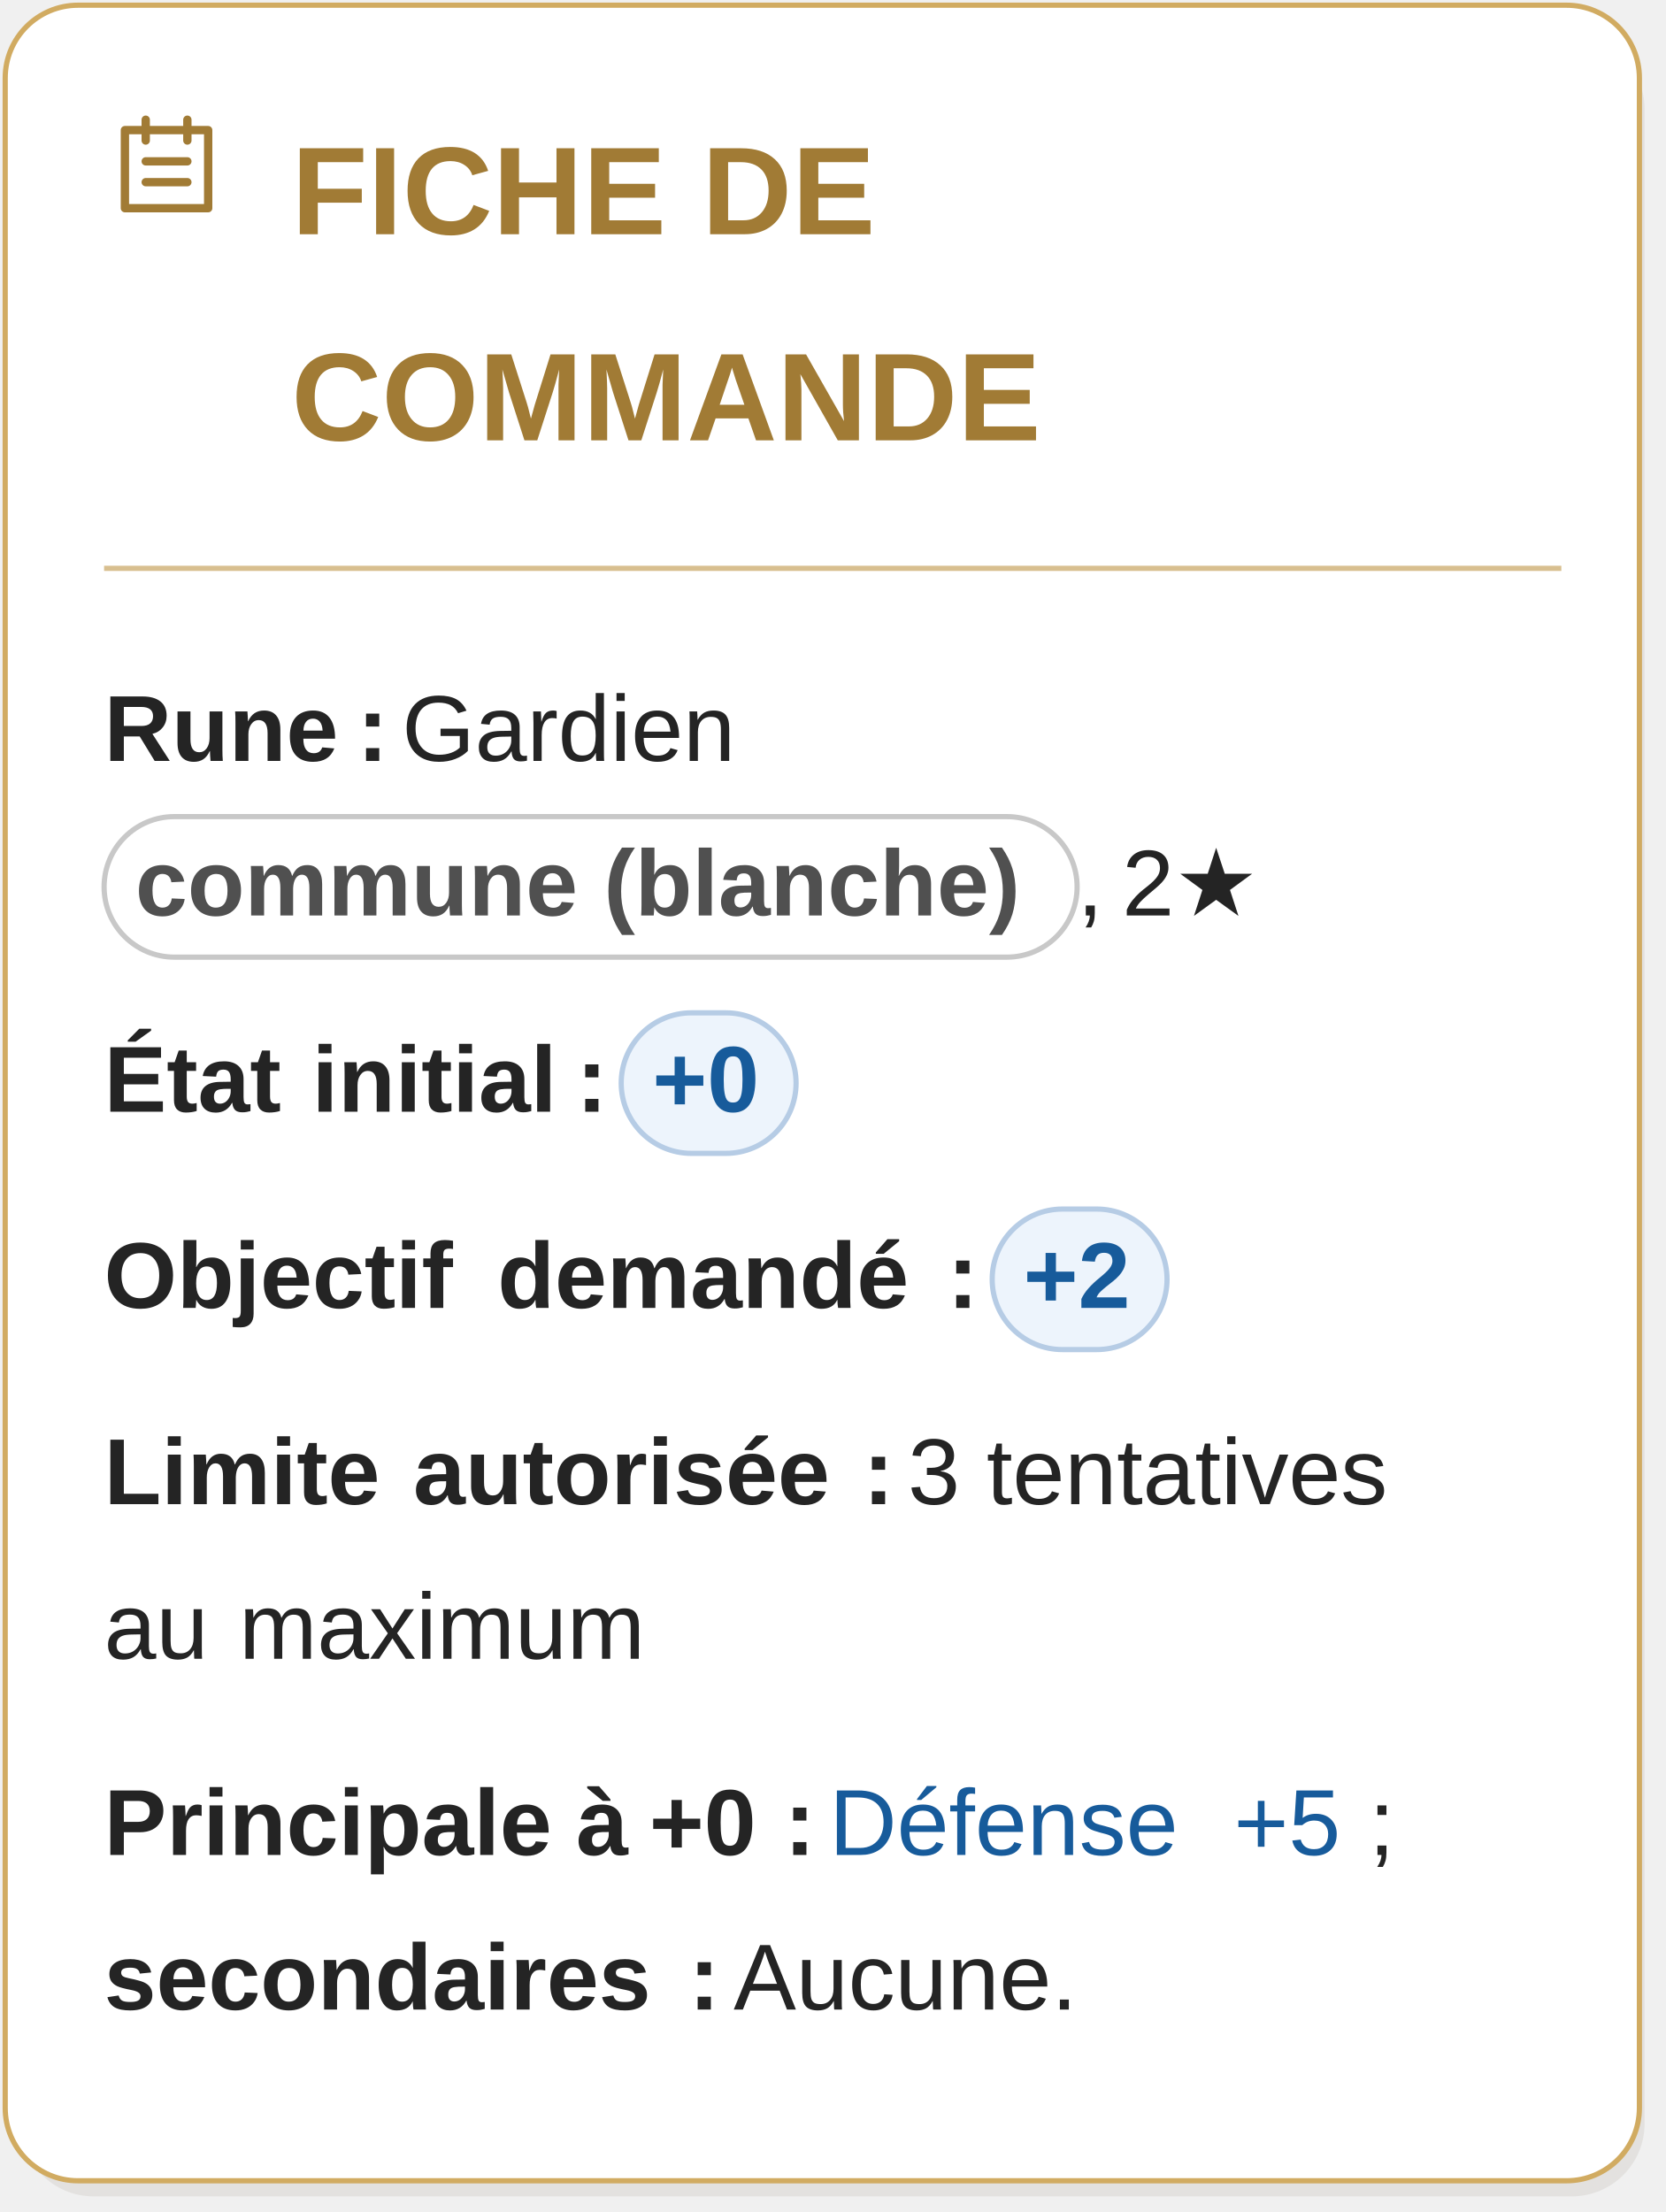
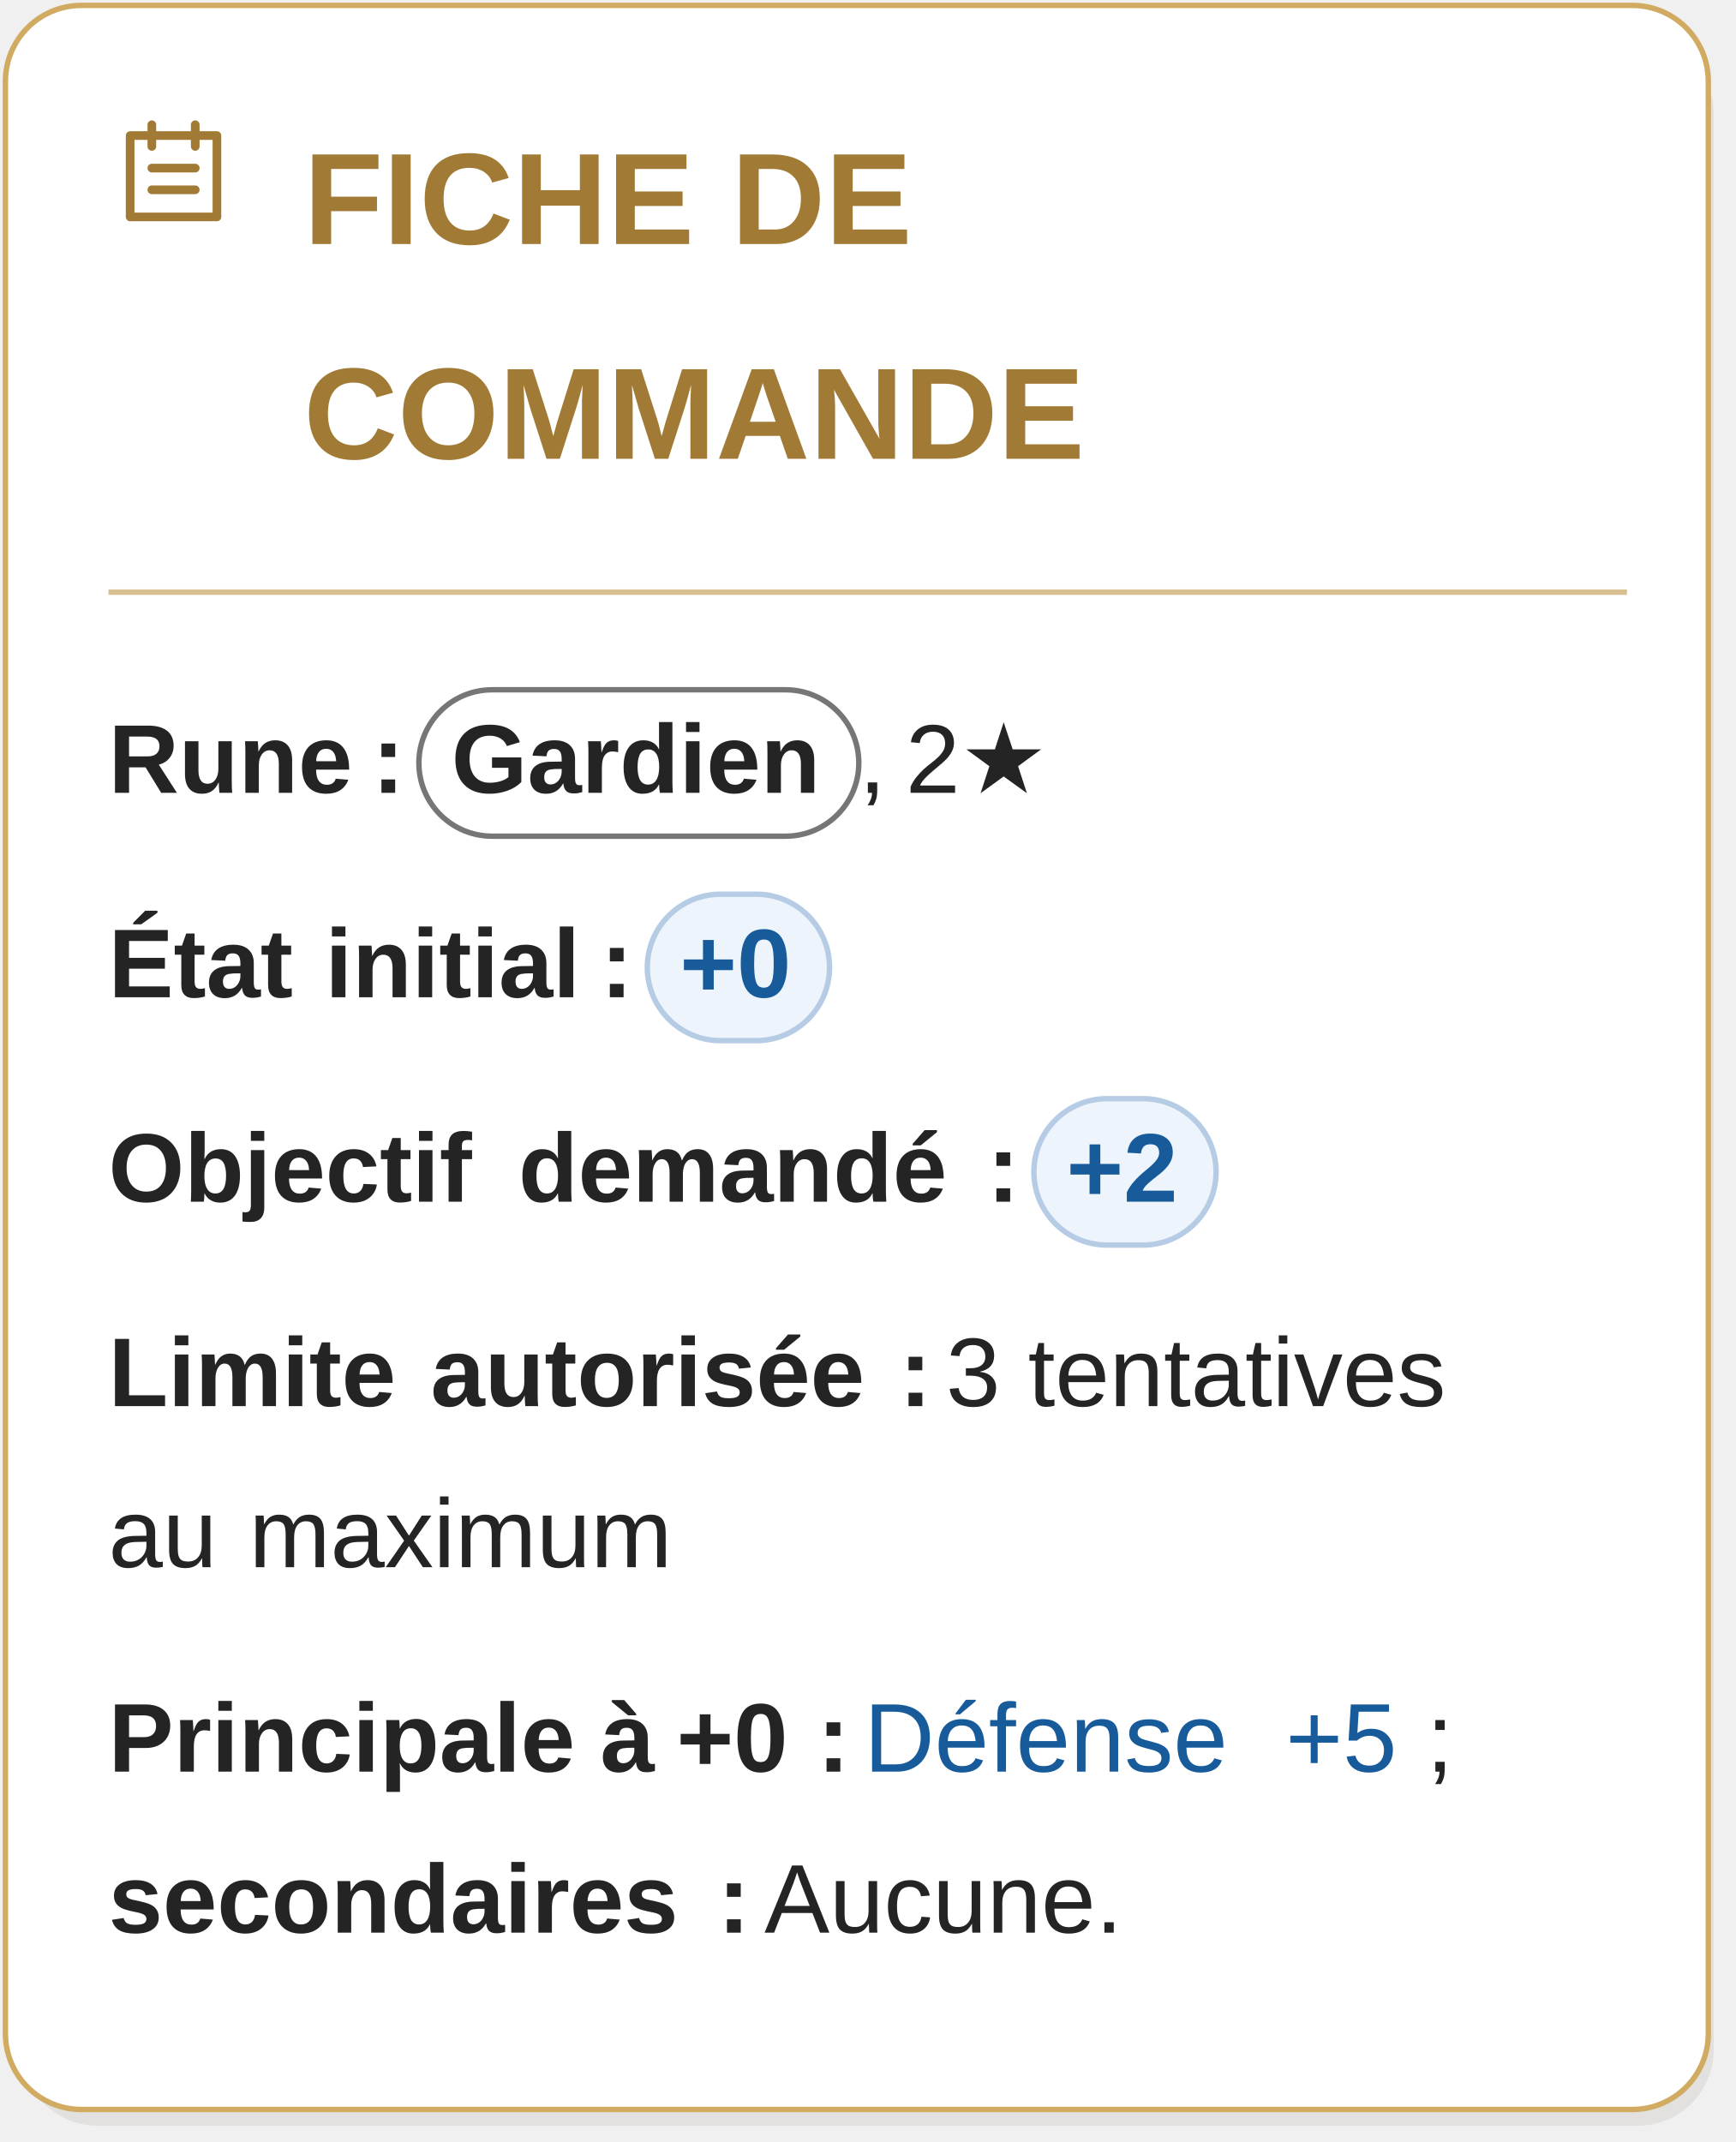
- <svg xmlns="http://www.w3.org/2000/svg" width="320" height="425" viewBox="0 0 320 425" font-family="Arial, sans-serif">
-   <rect x="4" y="7" width="312" height="415" rx="14" fill="#483615" opacity="0.08" />
-   <rect x="1" y="1" width="314" height="418" rx="14" fill="#FFFFFF" stroke="#D1AB61" />
+ <svg xmlns="http://www.w3.org/2000/svg" width="320" height="395" viewBox="0 0 320 395" font-family="Arial, sans-serif" role="img" aria-labelledby="fenetre-description">
+   <rect x="4" y="7" width="312" height="385" rx="14" fill="#483615" opacity="0.08" />
+   <rect x="1" y="1" width="314" height="388" rx="14" fill="#FFFFFF" stroke="#D1AB61" />
  <g transform="translate(20 20)" fill="none" stroke="#A17B35" stroke-width="1.6" stroke-linecap="round" stroke-linejoin="round">
    <path d="M4 5h16v15H4Z M8 3v4 M16 3v4 M8 11h8 M8 15h8" />
  </g>
  <text x="56.00" y="45.00" font-size="24" font-weight="700" fill="#A17B35" textLength="73.44" lengthAdjust="spacingAndGlyphs" xml:space="preserve">FICHE</text>
  <text x="129.44" y="45.00" font-size="24" font-weight="700" fill="#A17B35" textLength="5.40" lengthAdjust="spacingAndGlyphs" xml:space="preserve"> </text>
  <text x="134.84" y="45.00" font-size="24" font-weight="700" fill="#A17B35" textLength="33.48" lengthAdjust="spacingAndGlyphs" xml:space="preserve">DE</text>
  <text x="56.00" y="84.60" font-size="24" font-weight="700" fill="#A17B35" textLength="149.04" lengthAdjust="spacingAndGlyphs" xml:space="preserve">COMMANDE</text>
  <path d="M20 109.2h280" stroke="#D8BF8F" />
  <text x="20.00" y="146.20" font-size="18" font-weight="700" fill="#242424" textLength="44.28" lengthAdjust="spacingAndGlyphs" xml:space="preserve">Rune</text>
  <text x="64.28" y="146.20" font-size="18" font-weight="700" fill="#242424" textLength="4.32" lengthAdjust="spacingAndGlyphs" xml:space="preserve"> </text>
  <text x="68.60" y="146.20" font-size="18" font-weight="700" fill="#242424" textLength="4.32" lengthAdjust="spacingAndGlyphs" xml:space="preserve">:</text>
  <text x="72.92" y="146.20" font-size="18" font-weight="400" fill="#242424" textLength="4.32" lengthAdjust="spacingAndGlyphs" xml:space="preserve"> </text>
-   <text x="77.24" y="146.20" font-size="18" font-weight="400" fill="#242424" textLength="69.12" lengthAdjust="spacingAndGlyphs" xml:space="preserve">Gardien</text>
-   <rect x="20.00" y="156.90" width="186.96" height="27" rx="13.5" fill="#FFFFFF" stroke="#c8c8c8" />
-   <text x="26.00" y="175.90" font-size="18" font-weight="700" fill="#505050" textLength="174.96" lengthAdjust="spacingAndGlyphs" xml:space="preserve">commune (blanche)</text>
-   <text x="206.96" y="175.90" font-size="18" font-weight="400" fill="#242424" textLength="4.32" lengthAdjust="spacingAndGlyphs" xml:space="preserve">,</text>
-   <text x="211.28" y="175.90" font-size="18" font-weight="400" fill="#242424" textLength="4.32" lengthAdjust="spacingAndGlyphs" xml:space="preserve"> </text>
-   <text x="215.60" y="175.90" font-size="18" font-weight="400" fill="#242424" textLength="20.52" lengthAdjust="spacingAndGlyphs" xml:space="preserve">2★</text>
-   <text x="20.00" y="213.60" font-size="18" font-weight="700" fill="#242424" textLength="35.64" lengthAdjust="spacingAndGlyphs" xml:space="preserve">État</text>
-   <text x="55.64" y="213.60" font-size="18" font-weight="700" fill="#242424" textLength="4.32" lengthAdjust="spacingAndGlyphs" xml:space="preserve"> </text>
-   <text x="59.96" y="213.60" font-size="18" font-weight="700" fill="#242424" textLength="46.44" lengthAdjust="spacingAndGlyphs" xml:space="preserve">initial</text>
-   <text x="106.40" y="213.60" font-size="18" font-weight="700" fill="#242424" textLength="4.32" lengthAdjust="spacingAndGlyphs" xml:space="preserve"> </text>
-   <text x="110.72" y="213.60" font-size="18" font-weight="700" fill="#242424" textLength="4.32" lengthAdjust="spacingAndGlyphs" xml:space="preserve">:</text>
-   <text x="115.04" y="213.60" font-size="18" font-weight="400" fill="#242424" textLength="4.32" lengthAdjust="spacingAndGlyphs" xml:space="preserve"> </text>
-   <rect x="119.36" y="194.60" width="33.60" height="27" rx="13.5" fill="#edf4fc" stroke="#b6cce5" />
-   <text x="125.36" y="213.60" font-size="18" font-weight="700" fill="#175b9b" textLength="21.60" lengthAdjust="spacingAndGlyphs" xml:space="preserve">+0</text>
-   <text x="20.00" y="251.30" font-size="18" font-weight="700" fill="#242424" textLength="71.28" lengthAdjust="spacingAndGlyphs" xml:space="preserve">Objectif</text>
-   <text x="91.28" y="251.30" font-size="18" font-weight="700" fill="#242424" textLength="4.32" lengthAdjust="spacingAndGlyphs" xml:space="preserve"> </text>
-   <text x="95.60" y="251.30" font-size="18" font-weight="700" fill="#242424" textLength="82.08" lengthAdjust="spacingAndGlyphs" xml:space="preserve">demandé</text>
-   <text x="177.68" y="251.30" font-size="18" font-weight="700" fill="#242424" textLength="4.32" lengthAdjust="spacingAndGlyphs" xml:space="preserve"> </text>
-   <text x="182.00" y="251.30" font-size="18" font-weight="700" fill="#242424" textLength="4.32" lengthAdjust="spacingAndGlyphs" xml:space="preserve">:</text>
-   <text x="186.32" y="251.30" font-size="18" font-weight="400" fill="#242424" textLength="4.32" lengthAdjust="spacingAndGlyphs" xml:space="preserve"> </text>
-   <rect x="190.64" y="232.30" width="33.60" height="27" rx="13.5" fill="#edf4fc" stroke="#b6cce5" />
-   <text x="196.64" y="251.30" font-size="18" font-weight="700" fill="#175b9b" textLength="21.60" lengthAdjust="spacingAndGlyphs" xml:space="preserve">+2</text>
-   <text x="20.00" y="289.00" font-size="18" font-weight="700" fill="#242424" textLength="55.08" lengthAdjust="spacingAndGlyphs" xml:space="preserve">Limite</text>
-   <text x="75.08" y="289.00" font-size="18" font-weight="700" fill="#242424" textLength="4.32" lengthAdjust="spacingAndGlyphs" xml:space="preserve"> </text>
-   <text x="79.40" y="289.00" font-size="18" font-weight="700" fill="#242424" textLength="82.08" lengthAdjust="spacingAndGlyphs" xml:space="preserve">autorisée</text>
-   <text x="161.48" y="289.00" font-size="18" font-weight="700" fill="#242424" textLength="4.32" lengthAdjust="spacingAndGlyphs" xml:space="preserve"> </text>
-   <text x="165.80" y="289.00" font-size="18" font-weight="700" fill="#242424" textLength="4.32" lengthAdjust="spacingAndGlyphs" xml:space="preserve">:</text>
-   <text x="170.12" y="289.00" font-size="18" font-weight="400" fill="#242424" textLength="4.32" lengthAdjust="spacingAndGlyphs" xml:space="preserve"> </text>
-   <text x="174.44" y="289.00" font-size="18" font-weight="400" fill="#242424" textLength="10.80" lengthAdjust="spacingAndGlyphs" xml:space="preserve">3</text>
-   <text x="185.24" y="289.00" font-size="18" font-weight="400" fill="#242424" textLength="4.32" lengthAdjust="spacingAndGlyphs" xml:space="preserve"> </text>
-   <text x="189.56" y="289.00" font-size="18" font-weight="400" fill="#242424" textLength="89.64" lengthAdjust="spacingAndGlyphs" xml:space="preserve">tentatives</text>
-   <text x="20.00" y="318.70" font-size="18" font-weight="400" fill="#242424" textLength="21.60" lengthAdjust="spacingAndGlyphs" xml:space="preserve">au</text>
-   <text x="41.60" y="318.70" font-size="18" font-weight="400" fill="#242424" textLength="4.32" lengthAdjust="spacingAndGlyphs" xml:space="preserve"> </text>
-   <text x="45.92" y="318.70" font-size="18" font-weight="400" fill="#242424" textLength="84.24" lengthAdjust="spacingAndGlyphs" xml:space="preserve">maximum</text>
-   <text x="20.00" y="356.40" font-size="18" font-weight="700" fill="#242424" textLength="86.40" lengthAdjust="spacingAndGlyphs" xml:space="preserve">Principale</text>
-   <text x="106.40" y="356.40" font-size="18" font-weight="700" fill="#242424" textLength="4.32" lengthAdjust="spacingAndGlyphs" xml:space="preserve"> </text>
-   <text x="110.72" y="356.40" font-size="18" font-weight="700" fill="#242424" textLength="9.72" lengthAdjust="spacingAndGlyphs" xml:space="preserve">à</text>
-   <text x="120.44" y="356.40" font-size="18" font-weight="700" fill="#242424" textLength="4.32" lengthAdjust="spacingAndGlyphs" xml:space="preserve"> </text>
-   <text x="124.76" y="356.40" font-size="18" font-weight="700" fill="#242424" textLength="21.60" lengthAdjust="spacingAndGlyphs" xml:space="preserve">+0</text>
-   <text x="146.36" y="356.40" font-size="18" font-weight="700" fill="#242424" textLength="4.32" lengthAdjust="spacingAndGlyphs" xml:space="preserve"> </text>
-   <text x="150.68" y="356.40" font-size="18" font-weight="700" fill="#242424" textLength="4.32" lengthAdjust="spacingAndGlyphs" xml:space="preserve">:</text>
-   <text x="155.00" y="356.40" font-size="18" font-weight="400" fill="#242424" textLength="4.32" lengthAdjust="spacingAndGlyphs" xml:space="preserve"> </text>
-   <text x="159.32" y="356.40" font-size="18" font-weight="400" fill="#175b9b" textLength="73.44" lengthAdjust="spacingAndGlyphs" xml:space="preserve">Défense</text>
-   <text x="232.76" y="356.40" font-size="18" font-weight="400" fill="#175b9b" textLength="4.32" lengthAdjust="spacingAndGlyphs" xml:space="preserve"> </text>
-   <text x="237.08" y="356.40" font-size="18" font-weight="400" fill="#175b9b" textLength="21.60" lengthAdjust="spacingAndGlyphs" xml:space="preserve">+5</text>
-   <text x="258.68" y="356.40" font-size="18" font-weight="400" fill="#242424" textLength="4.32" lengthAdjust="spacingAndGlyphs" xml:space="preserve"> </text>
-   <text x="263.00" y="356.40" font-size="18" font-weight="400" fill="#242424" textLength="4.32" lengthAdjust="spacingAndGlyphs" xml:space="preserve">;</text>
-   <text x="20.00" y="386.10" font-size="18" font-weight="700" fill="#242424" textLength="108.00" lengthAdjust="spacingAndGlyphs" xml:space="preserve">secondaires</text>
-   <text x="128.00" y="386.10" font-size="18" font-weight="700" fill="#242424" textLength="4.32" lengthAdjust="spacingAndGlyphs" xml:space="preserve"> </text>
-   <text x="132.32" y="386.10" font-size="18" font-weight="700" fill="#242424" textLength="4.32" lengthAdjust="spacingAndGlyphs" xml:space="preserve">:</text>
-   <text x="136.64" y="386.10" font-size="18" font-weight="400" fill="#242424" textLength="4.32" lengthAdjust="spacingAndGlyphs" xml:space="preserve"> </text>
-   <text x="140.96" y="386.10" font-size="18" font-weight="400" fill="#242424" textLength="71.28" lengthAdjust="spacingAndGlyphs" xml:space="preserve">Aucune.</text>
+   <rect x="77.24" y="127.20" width="81.12" height="27" rx="13.5" fill="#FFFFFF" stroke="#767676" />
+   <text x="83.24" y="146.20" font-size="18" font-weight="700" fill="#242424" textLength="69.12" lengthAdjust="spacingAndGlyphs" xml:space="preserve">Gardien</text>
+   <text x="158.36" y="146.20" font-size="18" font-weight="400" fill="#242424" textLength="4.32" lengthAdjust="spacingAndGlyphs" xml:space="preserve">,</text>
+   <text x="162.68" y="146.20" font-size="18" font-weight="400" fill="#242424" textLength="4.32" lengthAdjust="spacingAndGlyphs" xml:space="preserve"> </text>
+   <text x="167.00" y="146.20" font-size="18" font-weight="400" fill="#242424" textLength="20.52" lengthAdjust="spacingAndGlyphs" xml:space="preserve">2★</text>
+   <text x="20.00" y="183.90" font-size="18" font-weight="700" fill="#242424" textLength="35.64" lengthAdjust="spacingAndGlyphs" xml:space="preserve">État</text>
+   <text x="55.64" y="183.90" font-size="18" font-weight="700" fill="#242424" textLength="4.32" lengthAdjust="spacingAndGlyphs" xml:space="preserve"> </text>
+   <text x="59.96" y="183.90" font-size="18" font-weight="700" fill="#242424" textLength="46.44" lengthAdjust="spacingAndGlyphs" xml:space="preserve">initial</text>
+   <text x="106.40" y="183.90" font-size="18" font-weight="700" fill="#242424" textLength="4.32" lengthAdjust="spacingAndGlyphs" xml:space="preserve"> </text>
+   <text x="110.72" y="183.90" font-size="18" font-weight="700" fill="#242424" textLength="4.32" lengthAdjust="spacingAndGlyphs" xml:space="preserve">:</text>
+   <text x="115.04" y="183.90" font-size="18" font-weight="400" fill="#242424" textLength="4.32" lengthAdjust="spacingAndGlyphs" xml:space="preserve"> </text>
+   <rect x="119.36" y="164.90" width="33.60" height="27" rx="13.5" fill="#edf4fc" stroke="#b6cce5" />
+   <text x="125.36" y="183.90" font-size="18" font-weight="700" fill="#175b9b" textLength="21.60" lengthAdjust="spacingAndGlyphs" xml:space="preserve">+0</text>
+   <text x="20.00" y="221.60" font-size="18" font-weight="700" fill="#242424" textLength="71.28" lengthAdjust="spacingAndGlyphs" xml:space="preserve">Objectif</text>
+   <text x="91.28" y="221.60" font-size="18" font-weight="700" fill="#242424" textLength="4.32" lengthAdjust="spacingAndGlyphs" xml:space="preserve"> </text>
+   <text x="95.60" y="221.60" font-size="18" font-weight="700" fill="#242424" textLength="82.08" lengthAdjust="spacingAndGlyphs" xml:space="preserve">demandé</text>
+   <text x="177.68" y="221.60" font-size="18" font-weight="700" fill="#242424" textLength="4.32" lengthAdjust="spacingAndGlyphs" xml:space="preserve"> </text>
+   <text x="182.00" y="221.60" font-size="18" font-weight="700" fill="#242424" textLength="4.32" lengthAdjust="spacingAndGlyphs" xml:space="preserve">:</text>
+   <text x="186.32" y="221.60" font-size="18" font-weight="400" fill="#242424" textLength="4.32" lengthAdjust="spacingAndGlyphs" xml:space="preserve"> </text>
+   <rect x="190.64" y="202.60" width="33.60" height="27" rx="13.5" fill="#edf4fc" stroke="#b6cce5" />
+   <text x="196.64" y="221.60" font-size="18" font-weight="700" fill="#175b9b" textLength="21.60" lengthAdjust="spacingAndGlyphs" xml:space="preserve">+2</text>
+   <text x="20.00" y="259.30" font-size="18" font-weight="700" fill="#242424" textLength="55.08" lengthAdjust="spacingAndGlyphs" xml:space="preserve">Limite</text>
+   <text x="75.08" y="259.30" font-size="18" font-weight="700" fill="#242424" textLength="4.32" lengthAdjust="spacingAndGlyphs" xml:space="preserve"> </text>
+   <text x="79.40" y="259.30" font-size="18" font-weight="700" fill="#242424" textLength="82.08" lengthAdjust="spacingAndGlyphs" xml:space="preserve">autorisée</text>
+   <text x="161.48" y="259.30" font-size="18" font-weight="700" fill="#242424" textLength="4.32" lengthAdjust="spacingAndGlyphs" xml:space="preserve"> </text>
+   <text x="165.80" y="259.30" font-size="18" font-weight="700" fill="#242424" textLength="4.32" lengthAdjust="spacingAndGlyphs" xml:space="preserve">:</text>
+   <text x="170.12" y="259.30" font-size="18" font-weight="400" fill="#242424" textLength="4.32" lengthAdjust="spacingAndGlyphs" xml:space="preserve"> </text>
+   <text x="174.44" y="259.30" font-size="18" font-weight="400" fill="#242424" textLength="10.80" lengthAdjust="spacingAndGlyphs" xml:space="preserve">3</text>
+   <text x="185.24" y="259.30" font-size="18" font-weight="400" fill="#242424" textLength="4.32" lengthAdjust="spacingAndGlyphs" xml:space="preserve"> </text>
+   <text x="189.56" y="259.30" font-size="18" font-weight="400" fill="#242424" textLength="89.64" lengthAdjust="spacingAndGlyphs" xml:space="preserve">tentatives</text>
+   <text x="20.00" y="289.00" font-size="18" font-weight="400" fill="#242424" textLength="21.60" lengthAdjust="spacingAndGlyphs" xml:space="preserve">au</text>
+   <text x="41.60" y="289.00" font-size="18" font-weight="400" fill="#242424" textLength="4.32" lengthAdjust="spacingAndGlyphs" xml:space="preserve"> </text>
+   <text x="45.92" y="289.00" font-size="18" font-weight="400" fill="#242424" textLength="84.24" lengthAdjust="spacingAndGlyphs" xml:space="preserve">maximum</text>
+   <text x="20.00" y="326.70" font-size="18" font-weight="700" fill="#242424" textLength="86.40" lengthAdjust="spacingAndGlyphs" xml:space="preserve">Principale</text>
+   <text x="106.40" y="326.70" font-size="18" font-weight="700" fill="#242424" textLength="4.32" lengthAdjust="spacingAndGlyphs" xml:space="preserve"> </text>
+   <text x="110.72" y="326.70" font-size="18" font-weight="700" fill="#242424" textLength="9.72" lengthAdjust="spacingAndGlyphs" xml:space="preserve">à</text>
+   <text x="120.44" y="326.70" font-size="18" font-weight="700" fill="#242424" textLength="4.32" lengthAdjust="spacingAndGlyphs" xml:space="preserve"> </text>
+   <text x="124.76" y="326.70" font-size="18" font-weight="700" fill="#242424" textLength="21.60" lengthAdjust="spacingAndGlyphs" xml:space="preserve">+0</text>
+   <text x="146.36" y="326.70" font-size="18" font-weight="700" fill="#242424" textLength="4.32" lengthAdjust="spacingAndGlyphs" xml:space="preserve"> </text>
+   <text x="150.68" y="326.70" font-size="18" font-weight="700" fill="#242424" textLength="4.32" lengthAdjust="spacingAndGlyphs" xml:space="preserve">:</text>
+   <text x="155.00" y="326.70" font-size="18" font-weight="400" fill="#242424" textLength="4.32" lengthAdjust="spacingAndGlyphs" xml:space="preserve"> </text>
+   <text x="159.32" y="326.70" font-size="18" font-weight="400" fill="#175b9b" textLength="73.44" lengthAdjust="spacingAndGlyphs" xml:space="preserve">Défense</text>
+   <text x="232.76" y="326.70" font-size="18" font-weight="400" fill="#175b9b" textLength="4.32" lengthAdjust="spacingAndGlyphs" xml:space="preserve"> </text>
+   <text x="237.08" y="326.70" font-size="18" font-weight="400" fill="#175b9b" textLength="21.60" lengthAdjust="spacingAndGlyphs" xml:space="preserve">+5</text>
+   <text x="258.68" y="326.70" font-size="18" font-weight="400" fill="#242424" textLength="4.32" lengthAdjust="spacingAndGlyphs" xml:space="preserve"> </text>
+   <text x="263.00" y="326.70" font-size="18" font-weight="400" fill="#242424" textLength="4.32" lengthAdjust="spacingAndGlyphs" xml:space="preserve">;</text>
+   <text x="20.00" y="356.40" font-size="18" font-weight="700" fill="#242424" textLength="108.00" lengthAdjust="spacingAndGlyphs" xml:space="preserve">secondaires</text>
+   <text x="128.00" y="356.40" font-size="18" font-weight="700" fill="#242424" textLength="4.32" lengthAdjust="spacingAndGlyphs" xml:space="preserve"> </text>
+   <text x="132.32" y="356.40" font-size="18" font-weight="700" fill="#242424" textLength="4.32" lengthAdjust="spacingAndGlyphs" xml:space="preserve">:</text>
+   <text x="136.64" y="356.40" font-size="18" font-weight="400" fill="#242424" textLength="4.32" lengthAdjust="spacingAndGlyphs" xml:space="preserve"> </text>
+   <text x="140.96" y="356.40" font-size="18" font-weight="400" fill="#242424" textLength="71.28" lengthAdjust="spacingAndGlyphs" xml:space="preserve">Aucune.</text>
</svg>
